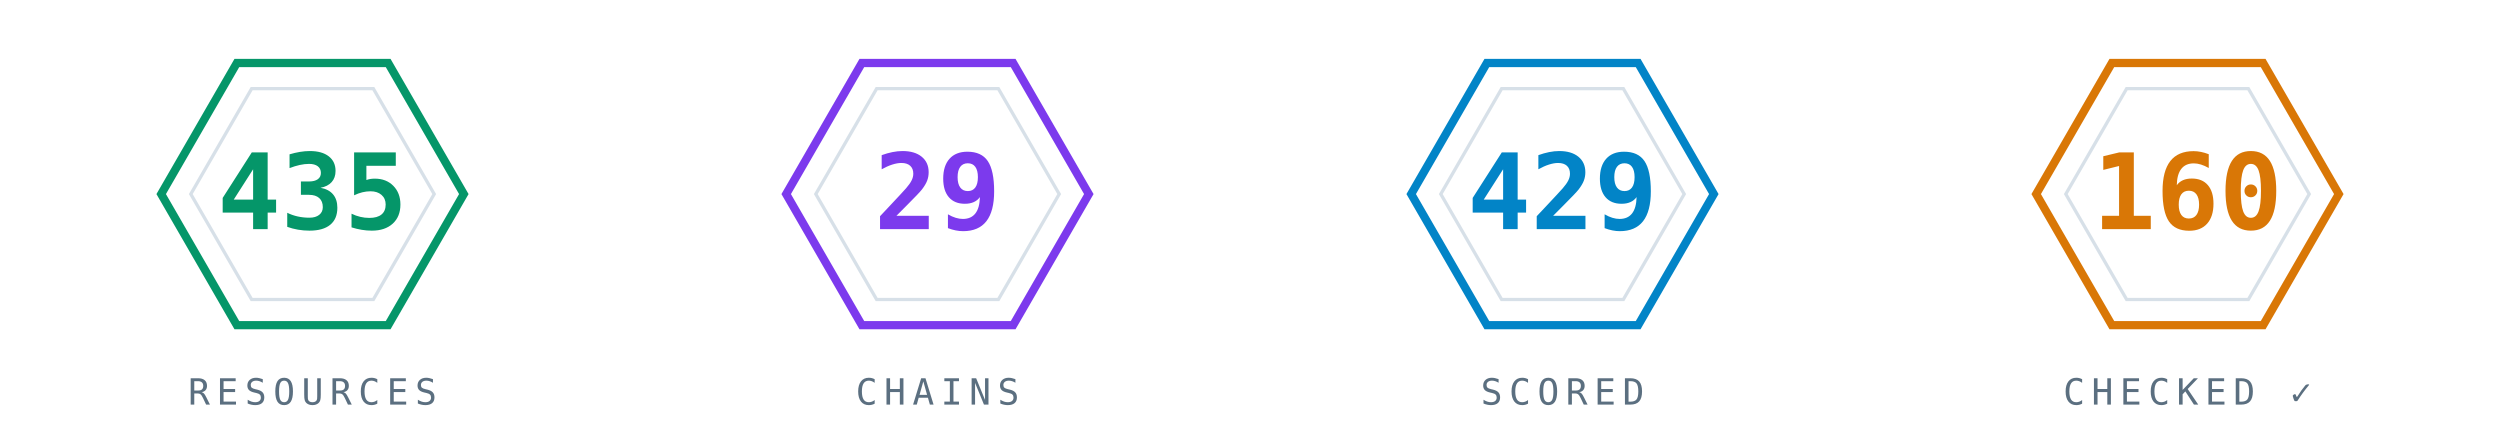
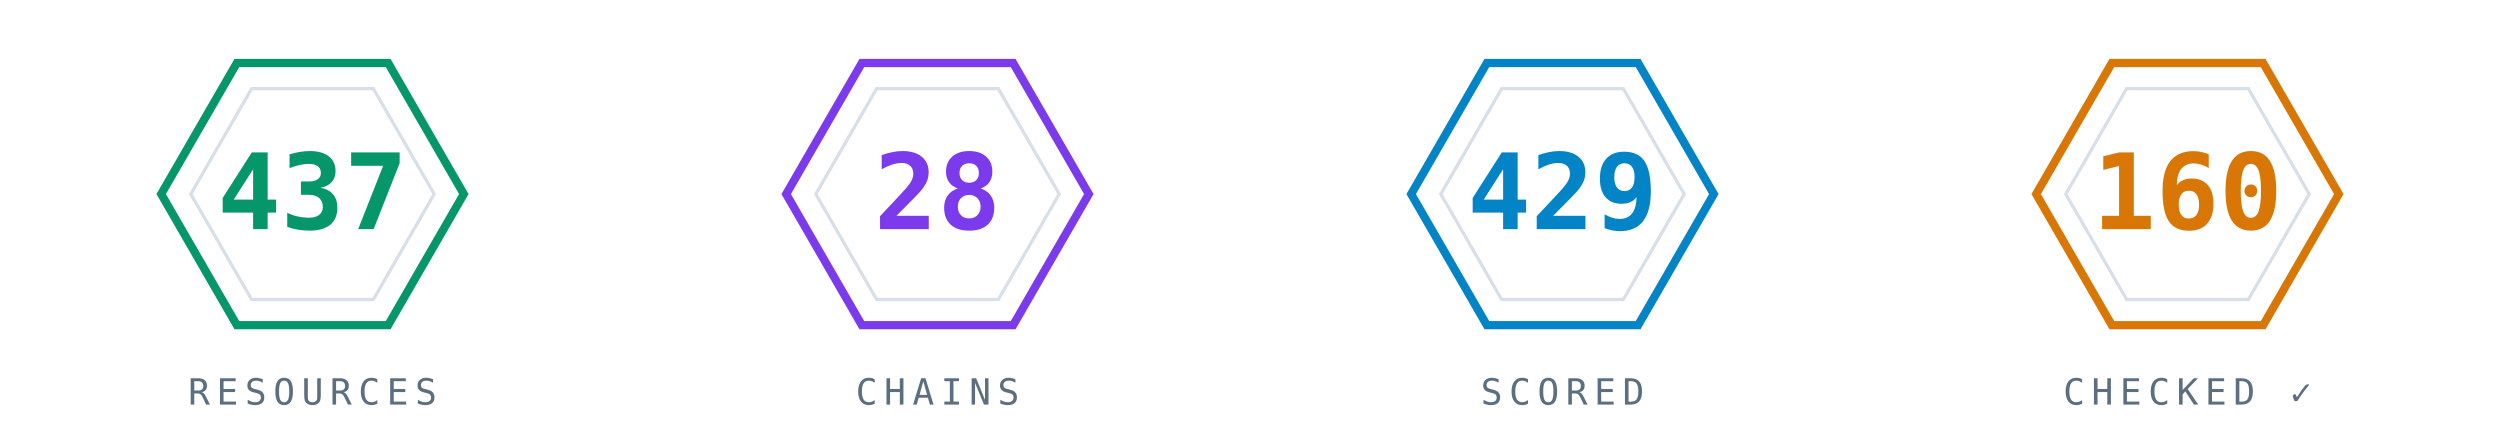
- <svg xmlns="http://www.w3.org/2000/svg" width="1520" height="260" viewBox="0 0 1520 260" role="img" aria-label="435 resources, 29 chains, 429 scored, 160 independently checked">
+ <svg xmlns="http://www.w3.org/2000/svg" width="1520" height="260" viewBox="0 0 1520 260" role="img" aria-label="437 resources, 28 chains, 429 scored, 160 independently checked">
  <g>
    <path d="M98.0 118.0 L144.0 38.3 L236.0 38.3 L282.0 118.0 L236.0 197.7 L144.0 197.7 Z" fill="none" stroke="#059669" stroke-width="5" />
    <path d="M116.0 118.0 L153.0 53.9 L227.0 53.9 L264.0 118.0 L227.0 182.1 L153.0 182.1 Z" fill="none" stroke="#d7e0e8" stroke-width="2" />
-     <text x="190" y="139.333" text-anchor="middle" font-family="ui-monospace, SFMono-Regular, Menlo, monospace" font-size="64" font-weight="700" fill="#059669">435</text>
+     <text x="190" y="139.333" text-anchor="middle" font-family="ui-monospace, SFMono-Regular, Menlo, monospace" font-size="64" font-weight="700" fill="#059669">437</text>
    <text x="190" y="246" text-anchor="middle" font-family="ui-monospace, SFMono-Regular, Menlo, monospace" font-size="22" letter-spacing="4" fill="#5b6f80">RESOURCES</text>
  </g>
  <g>
    <path d="M478.0 118.0 L524.0 38.3 L616.0 38.3 L662.0 118.0 L616.0 197.7 L524.0 197.7 Z" fill="none" stroke="#7c3aed" stroke-width="5" />
    <path d="M496.0 118.0 L533.0 53.9 L607.0 53.9 L644.0 118.0 L607.0 182.1 L533.0 182.1 Z" fill="none" stroke="#d7e0e8" stroke-width="2" />
-     <text x="570" y="139.333" text-anchor="middle" font-family="ui-monospace, SFMono-Regular, Menlo, monospace" font-size="64" font-weight="700" fill="#7c3aed">29</text>
+     <text x="570" y="139.333" text-anchor="middle" font-family="ui-monospace, SFMono-Regular, Menlo, monospace" font-size="64" font-weight="700" fill="#7c3aed">28</text>
    <text x="570" y="246" text-anchor="middle" font-family="ui-monospace, SFMono-Regular, Menlo, monospace" font-size="22" letter-spacing="4" fill="#5b6f80">CHAINS</text>
  </g>
  <g>
    <path d="M858.0 118.0 L904.0 38.3 L996.0 38.3 L1042.0 118.0 L996.0 197.7 L904.0 197.7 Z" fill="none" stroke="#0284c7" stroke-width="5" />
    <path d="M876.0 118.0 L913.0 53.9 L987.0 53.9 L1024.0 118.0 L987.0 182.1 L913.0 182.1 Z" fill="none" stroke="#d7e0e8" stroke-width="2" />
    <text x="950" y="139.333" text-anchor="middle" font-family="ui-monospace, SFMono-Regular, Menlo, monospace" font-size="64" font-weight="700" fill="#0284c7">429</text>
    <text x="950" y="246" text-anchor="middle" font-family="ui-monospace, SFMono-Regular, Menlo, monospace" font-size="22" letter-spacing="4" fill="#5b6f80">SCORED</text>
  </g>
  <g>
    <path d="M1238.0 118.0 L1284.0 38.3 L1376.0 38.3 L1422.0 118.0 L1376.0 197.7 L1284.0 197.7 Z" fill="none" stroke="#d97706" stroke-width="5" />
    <path d="M1256.0 118.0 L1293.0 53.9 L1367.0 53.9 L1404.0 118.0 L1367.0 182.1 L1293.0 182.1 Z" fill="none" stroke="#d7e0e8" stroke-width="2" />
    <text x="1330" y="139.333" text-anchor="middle" font-family="ui-monospace, SFMono-Regular, Menlo, monospace" font-size="64" font-weight="700" fill="#d97706">160</text>
    <text x="1330" y="246" text-anchor="middle" font-family="ui-monospace, SFMono-Regular, Menlo, monospace" font-size="22" letter-spacing="4" fill="#5b6f80">CHECKED ✓</text>
  </g>
</svg>
